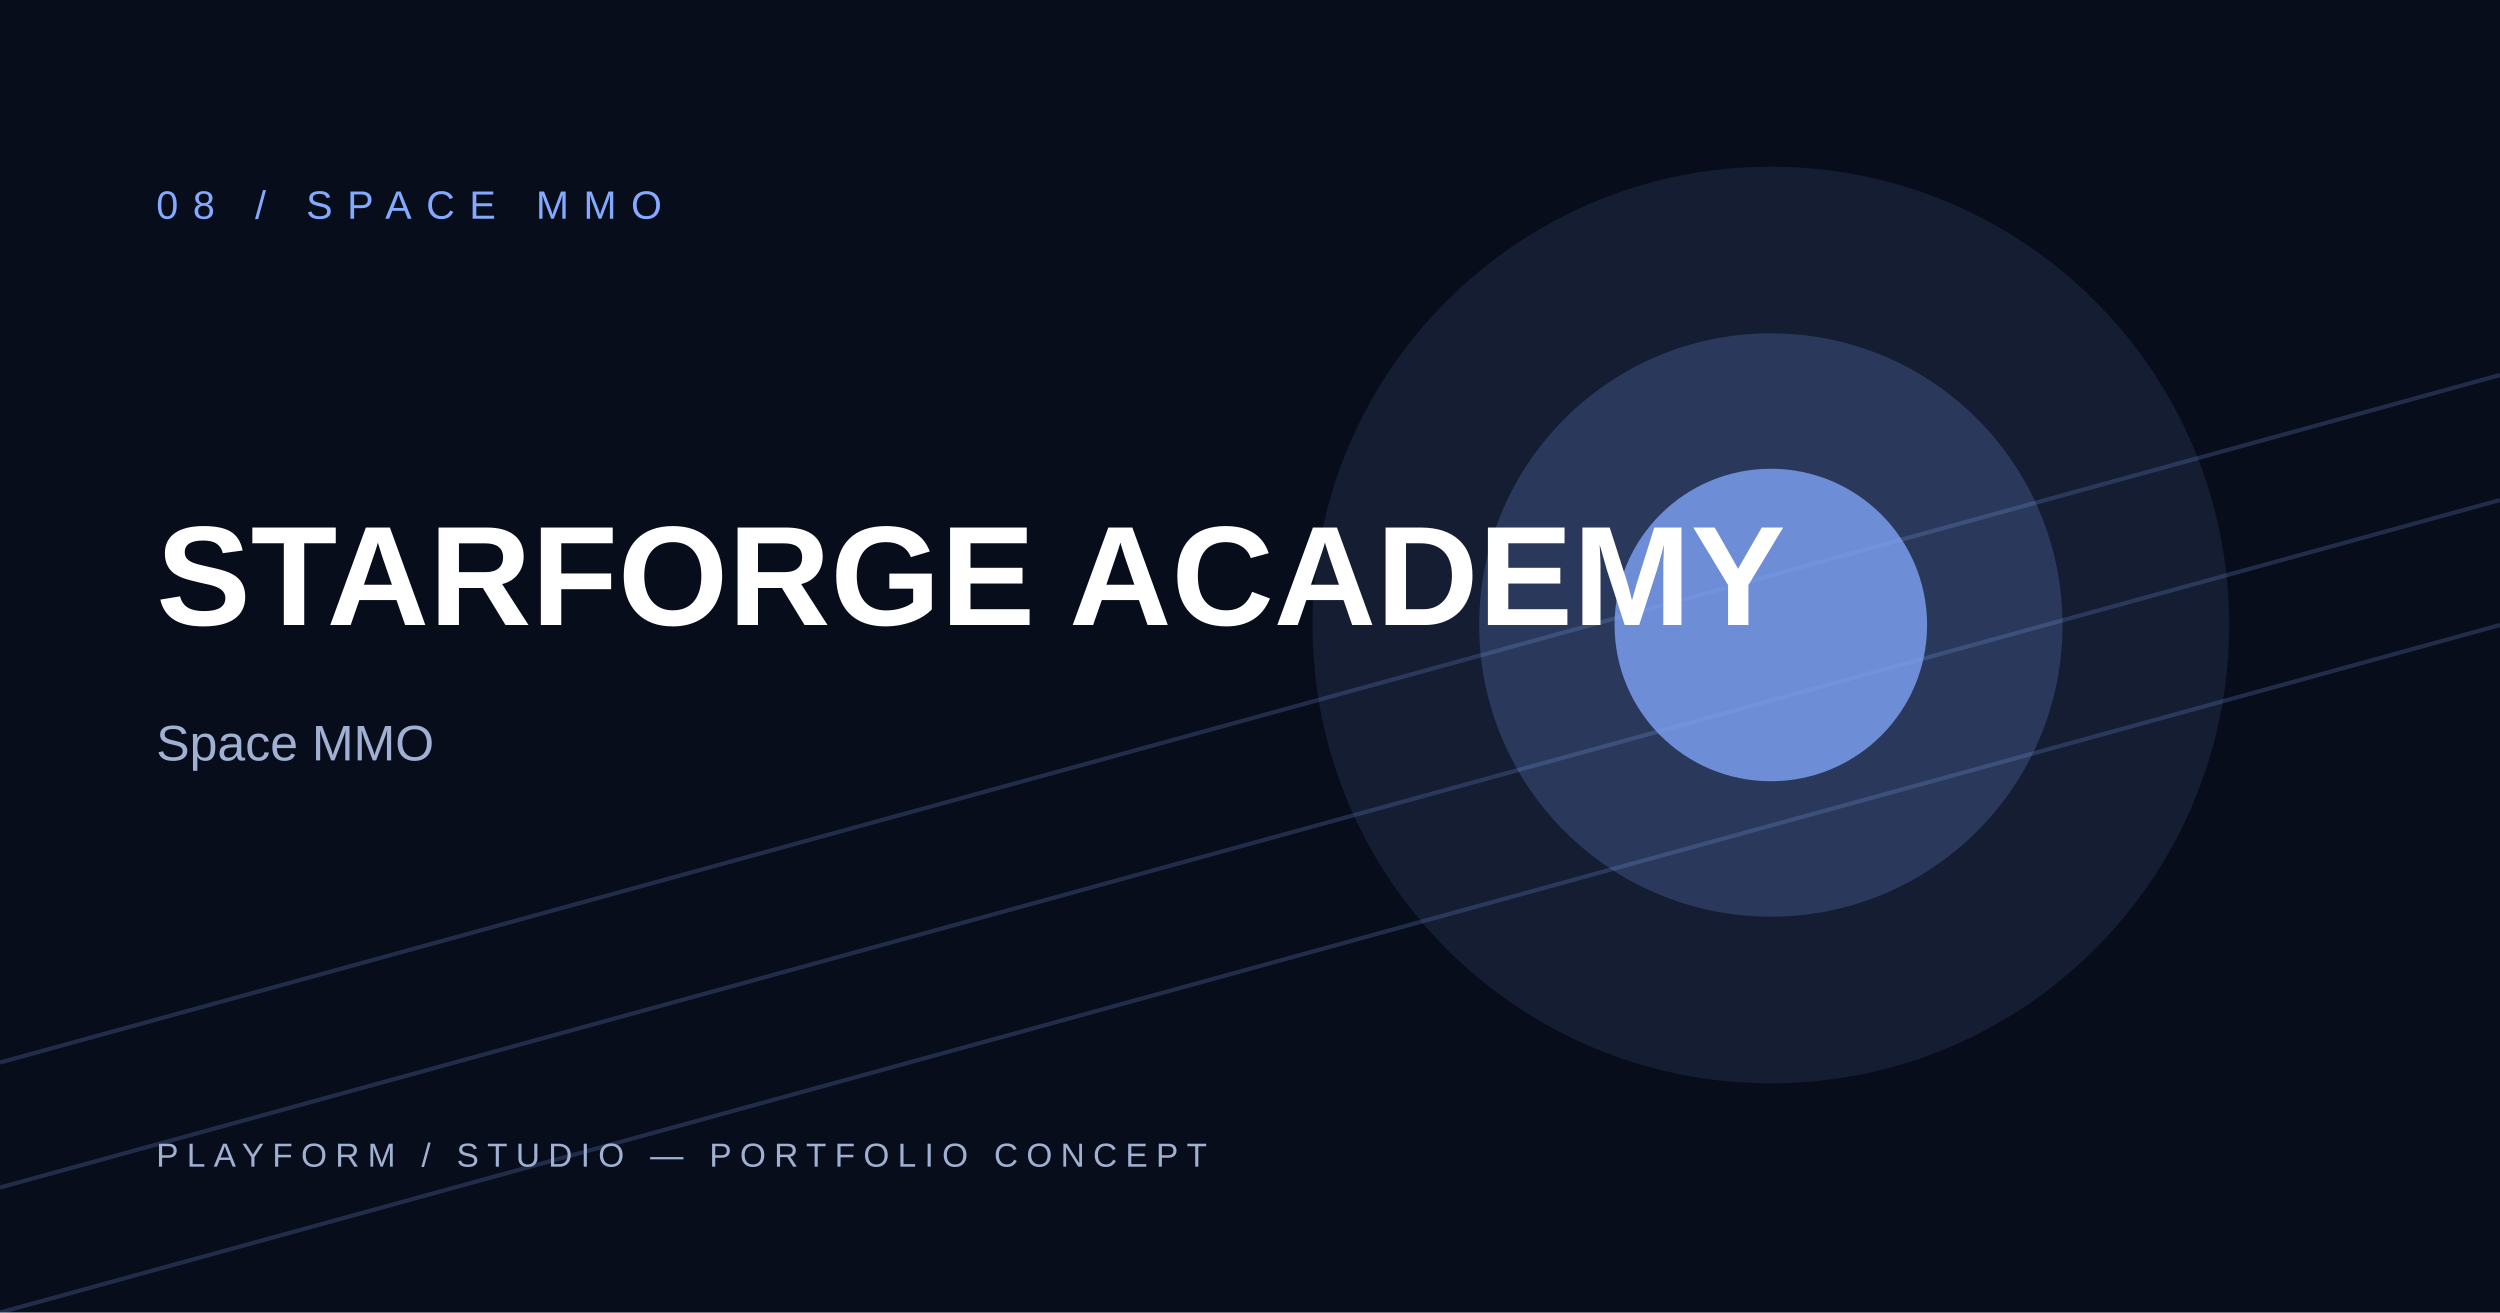
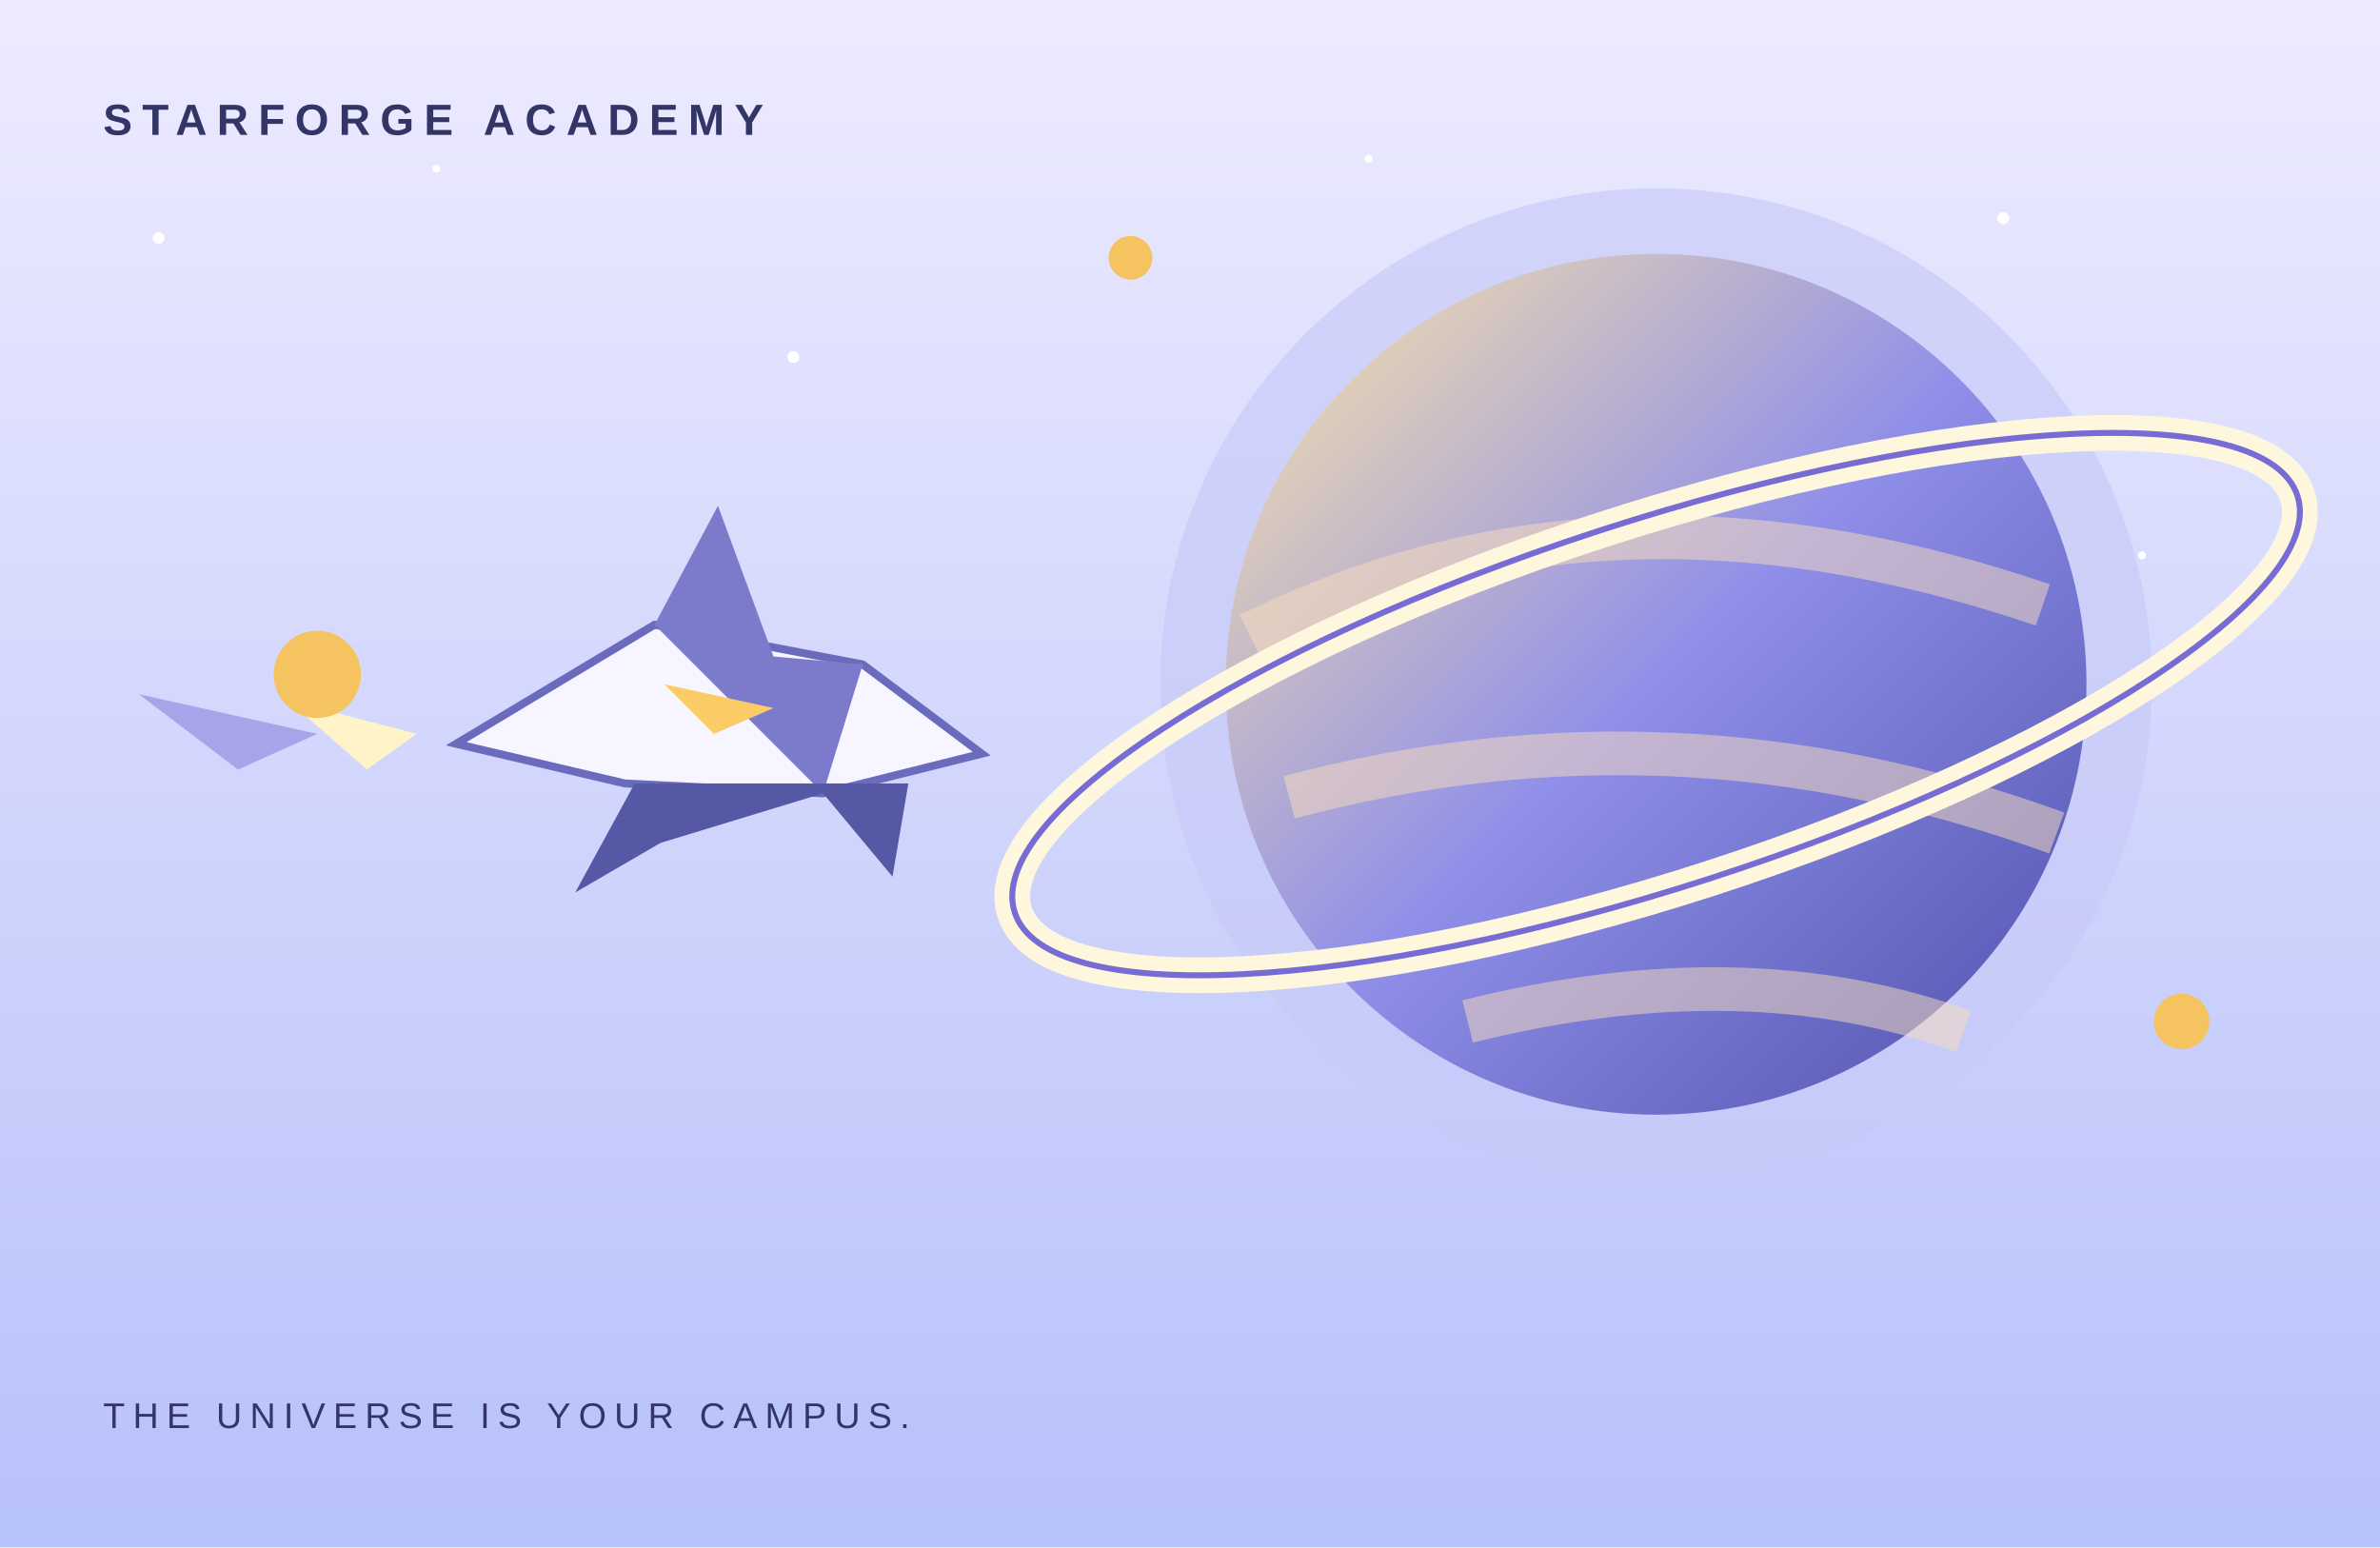
- <svg xmlns="http://www.w3.org/2000/svg" viewBox="0 0 1200 630">
-   <rect width="1200" height="630" fill="#080d1c" />
-   <circle cx="850" cy="300" r="220" fill="#83aaff" opacity=".10" />
-   <circle cx="850" cy="300" r="140" fill="#83aaff" opacity=".20" />
-   <circle cx="850" cy="300" r="75" fill="#83aaff" opacity=".75" />
-   <path d="M0 510 L1200 180 M0 570 L1200 240 M0 630 L1200 300" stroke="#83aaff" stroke-opacity=".2" stroke-width="2" />
-   <text x="75" y="105" fill="#83aaff" font-family="Arial,sans-serif" font-size="19" letter-spacing="7">08 / SPACE MMO</text>
-   <text x="75" y="300" fill="#fff" font-family="Arial,sans-serif" font-weight="900" font-size="68">STARFORGE ACADEMY</text>
-   <text x="75" y="365" fill="#a0b0d2" font-family="Arial,sans-serif" font-size="24">Space MMO</text>
-   <text x="75" y="560" fill="#a0b0d2" font-family="Arial,sans-serif" font-size="16" letter-spacing="4">PLAYFORM / STUDIO — PORTFOLIO CONCEPT</text>
+ <svg xmlns="http://www.w3.org/2000/svg" viewBox="0 0 1200 780">
+   <defs>
+     <linearGradient id="space" x2="0" y2="1">
+       <stop stop-color="#edebff" />
+       <stop offset="1" stop-color="#b7c1fa" />
+     </linearGradient>
+     <linearGradient id="world" x2="1" y2="1">
+       <stop stop-color="#ffe7a5" />
+       <stop offset=".5" stop-color="#8f8fe9" />
+       <stop offset="1" stop-color="#4b4ea9" />
+     </linearGradient>
+   </defs>
+   <rect width="1200" height="780" fill="url(#space)" />
+   <g fill="#fff">
+     <circle cx="80" cy="120" r="3" />
+     <circle cx="220" cy="85" r="2" />
+     <circle cx="400" cy="180" r="3" />
+     <circle cx="1010" cy="110" r="3" />
+     <circle cx="1080" cy="280" r="2" />
+     <circle cx="690" cy="80" r="2" />
+     <circle cx="850" cy="200" r="3" />
+   </g>
+   <circle cx="835" cy="345" r="250" fill="#c6c9f7" opacity=".65" />
+   <circle cx="835" cy="345" r="217" fill="url(#world)" />
+   <path d="M630 320Q810 230 1030 305M650 402Q845 350 1037 420M740 515Q880 480 990 520" fill="none" stroke="#f9ddbb" stroke-width="22" opacity=".5" />
+   <ellipse cx="835" cy="355" rx="340" ry="92" transform="rotate(-18 835 355)" fill="none" stroke="#fff7dd" stroke-width="18" />
+   <ellipse cx="835" cy="355" rx="340" ry="92" transform="rotate(-18 835 355)" fill="none" stroke="#776bd4" stroke-width="3" />
+   <g transform="translate(230 270)">
+     <path d="M0 105L100 45 205 65 265 110 185 130 85 125Z" fill="#f7f5ff" stroke="#6a6bbc" stroke-width="4" />
+     <path d="M100 45L132 -15 160 61 205 65 185 130" fill="#7c7bcb" />
+     <path d="M90 125L60 180 103 155 185 130 220 172 228 125" fill="#5559a5" />
+     <path d="M-20 100L-85 83 -45 118" fill="#fff4c7" />
+     <path d="M-70 100L-160 80 -110 118" fill="#a7a5ea" />
+     <path d="M105 75L160 87 130 100" fill="#fbcc66" />
+   </g>
+   <g fill="#333567" font-family="Arial,sans-serif">
+     <text x="52" y="68" font-size="22" font-weight="800" letter-spacing="5">STARFORGE ACADEMY</text>
+     <text x="52" y="720" font-size="18" letter-spacing="4">THE UNIVERSE IS YOUR CAMPUS.</text>
+   </g>
+   <g fill="#f5c35f">
+     <circle cx="160" cy="340" r="22" />
+     <circle cx="1100" cy="515" r="14" />
+     <circle cx="570" cy="130" r="11" />
+   </g>
</svg>
